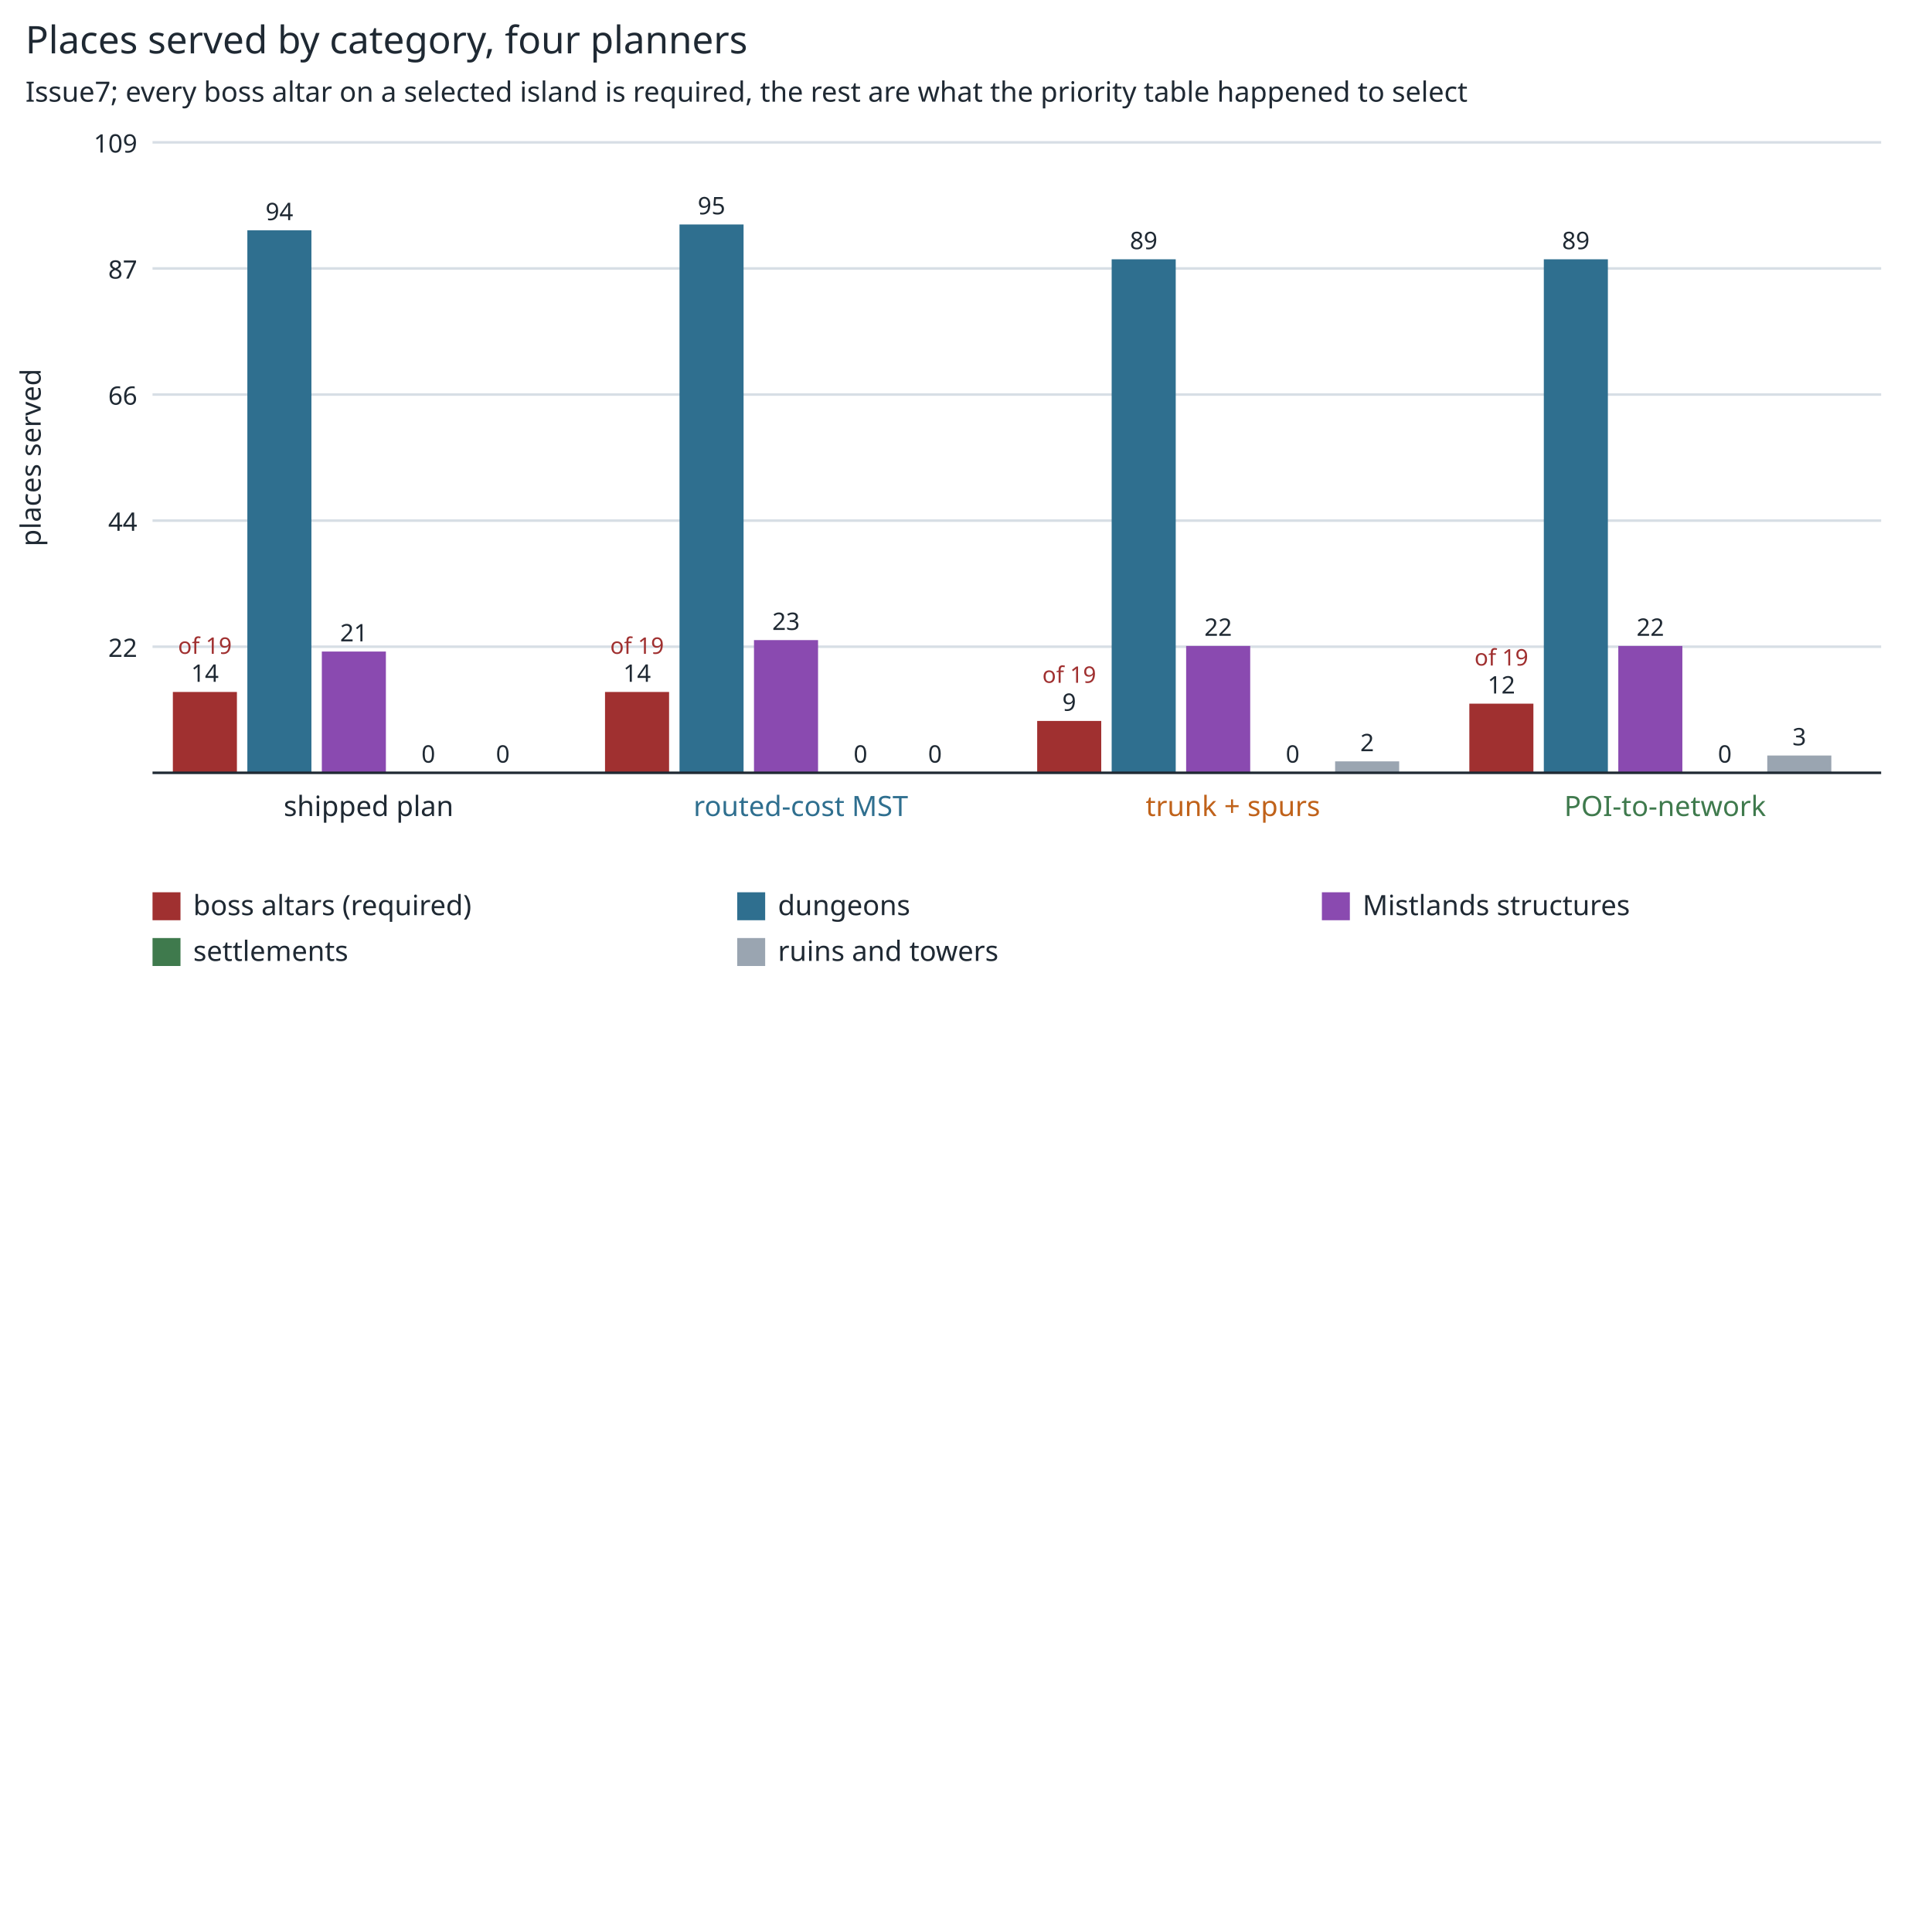
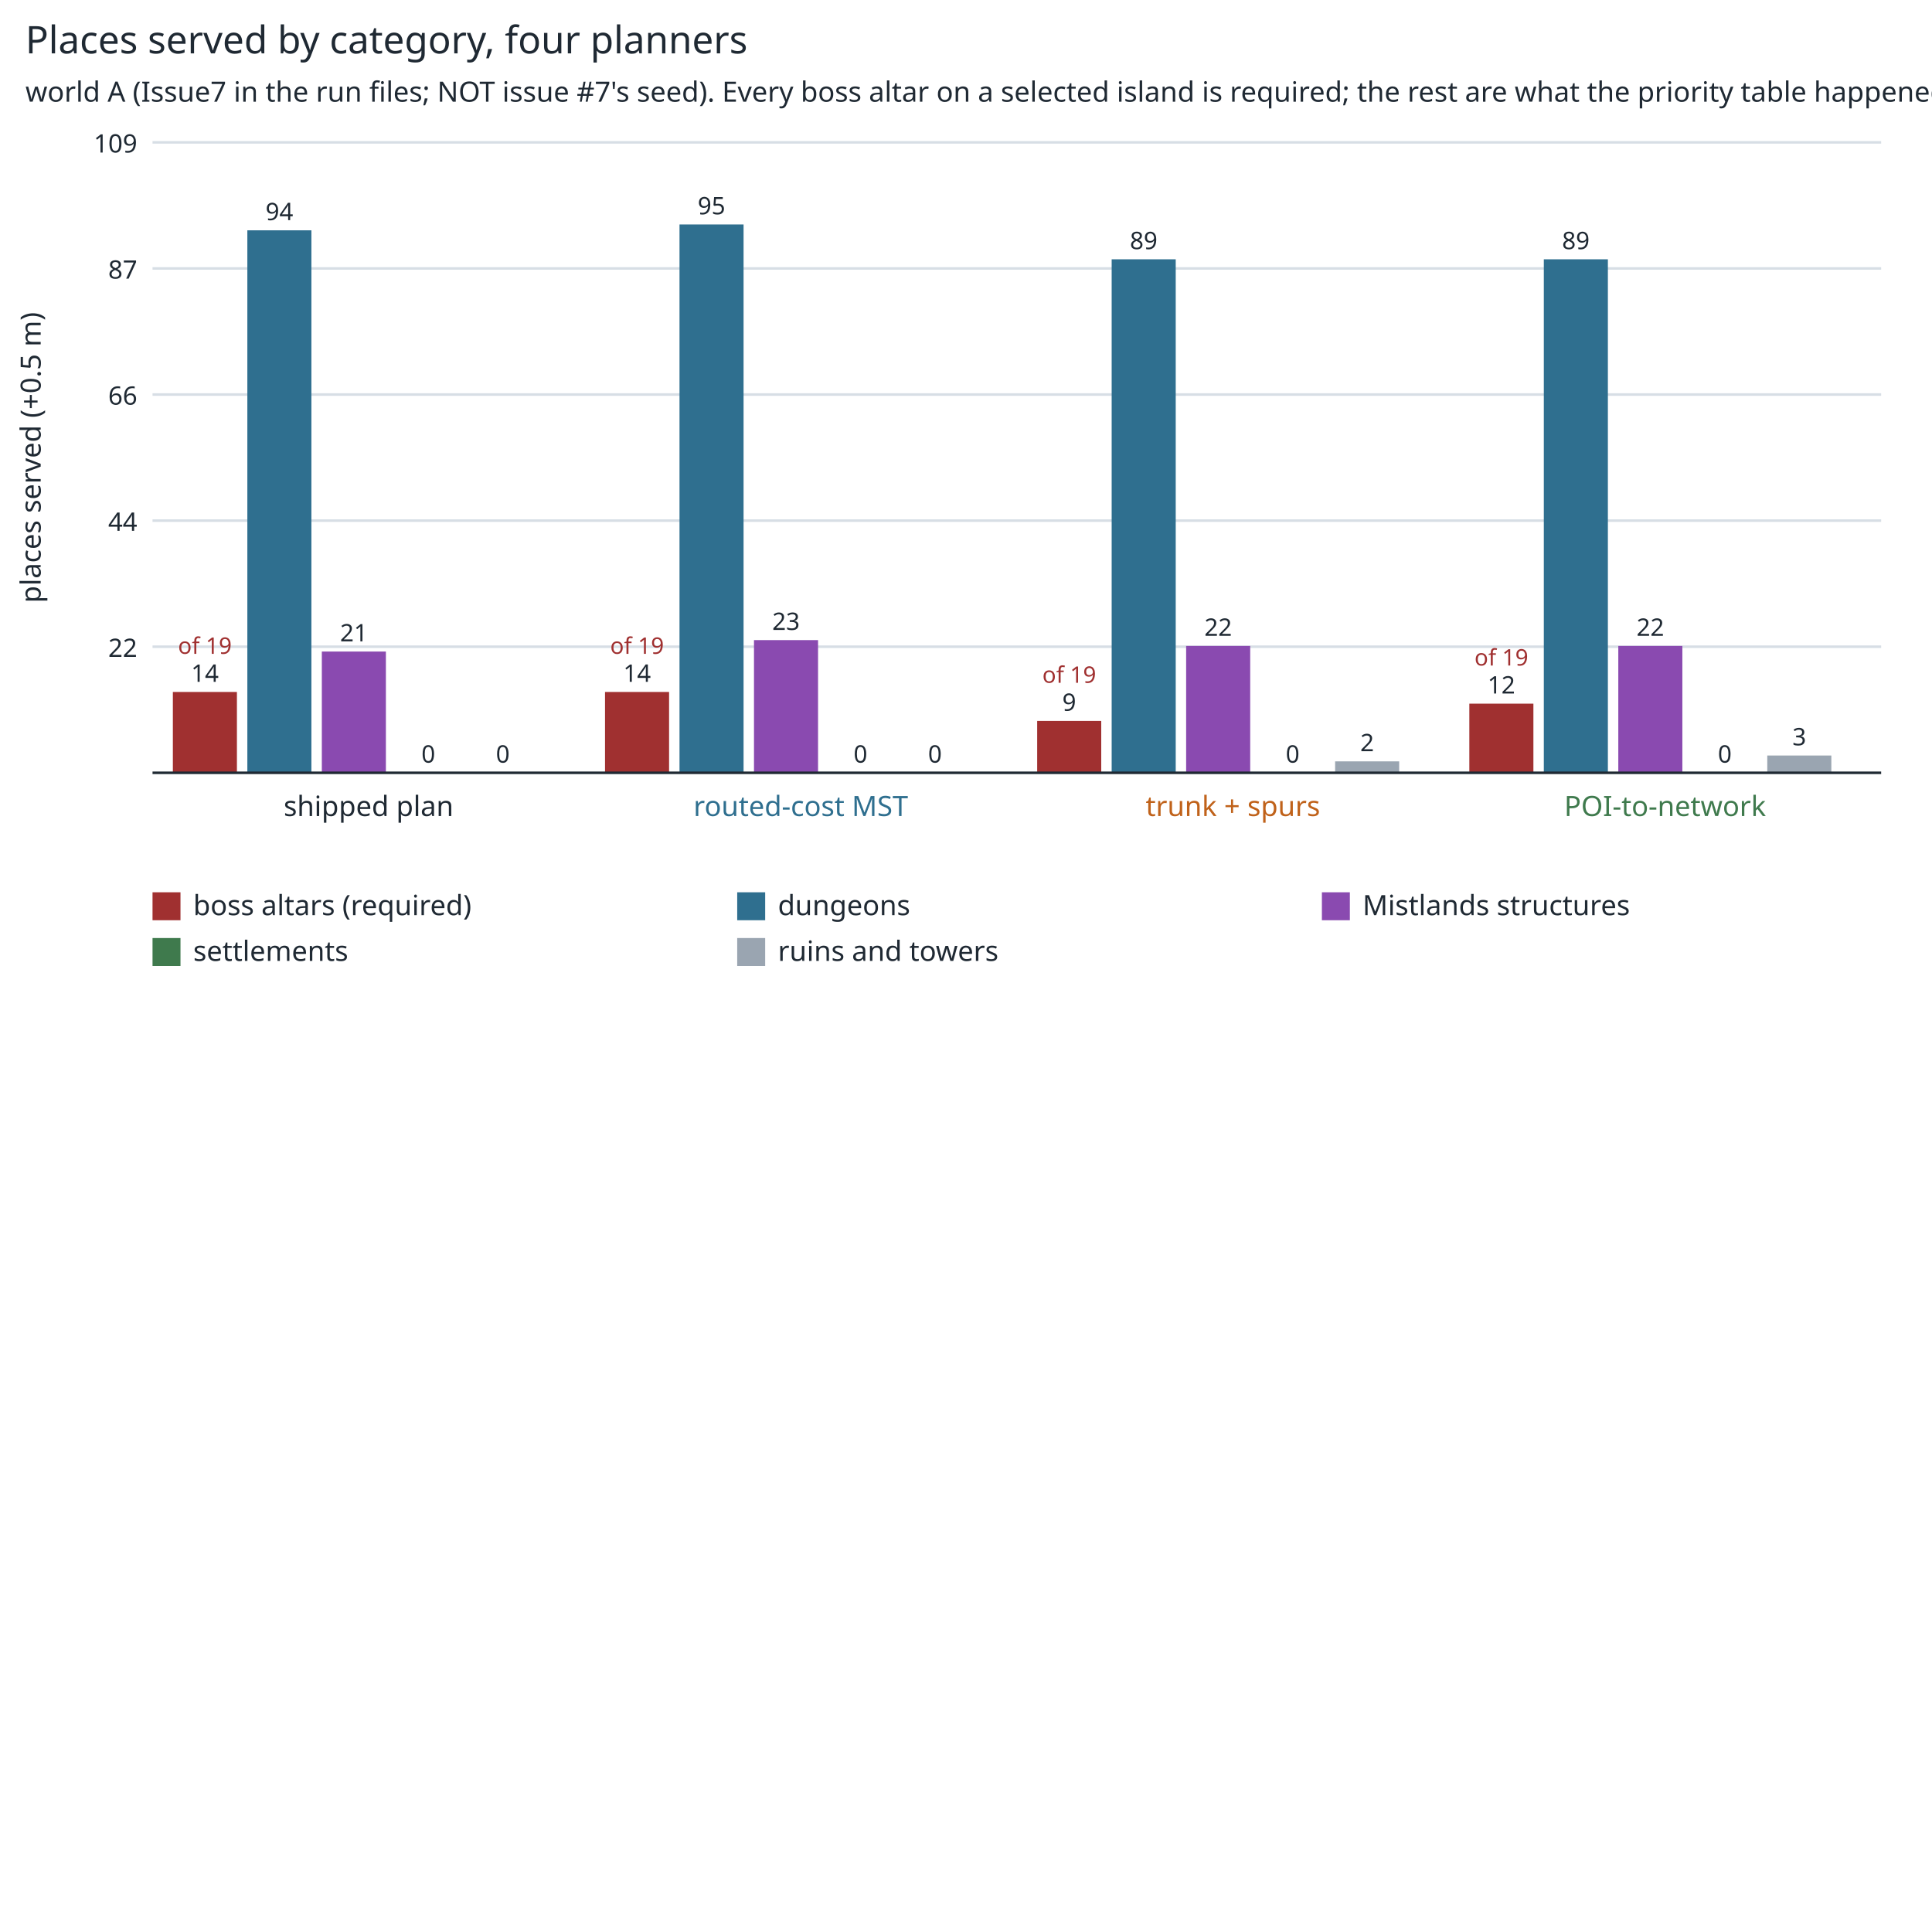
<svg xmlns="http://www.w3.org/2000/svg" width="760" height="760" viewBox="0 0 760 760" font-family="sans-serif">
  <rect width="760" height="760" fill="#ffffff" />
  <text x="10" y="21" font-size="15" fill="#1f2933">Places served by category, four planners</text>
  <line x1="60" y1="254.4" x2="740" y2="254.4" stroke="#d7dee5" />
  <text x="54" y="258.4" font-size="10" fill="#1f2933" text-anchor="end">22</text>
  <line x1="60" y1="204.8" x2="740" y2="204.8" stroke="#d7dee5" />
  <text x="54" y="208.8" font-size="10" fill="#1f2933" text-anchor="end">44</text>
  <line x1="60" y1="155.2" x2="740" y2="155.2" stroke="#d7dee5" />
  <text x="54" y="159.2" font-size="10" fill="#1f2933" text-anchor="end">66</text>
  <line x1="60" y1="105.6" x2="740" y2="105.6" stroke="#d7dee5" />
  <text x="54" y="109.6" font-size="10" fill="#1f2933" text-anchor="end">87</text>
  <line x1="60" y1="56.0" x2="740" y2="56.0" stroke="#d7dee5" />
  <text x="54" y="60.0" font-size="10" fill="#1f2933" text-anchor="end">109</text>
  <rect x="68.0" y="272.2" width="25.2" height="31.8" fill="#a03030" />
  <text x="80.6" y="268.2" font-size="9.5" fill="#1f2933" text-anchor="middle">14</text>
  <text x="80.6" y="257.2" font-size="9" fill="#a03030" text-anchor="middle">of 19</text>
  <rect x="97.3" y="90.6" width="25.2" height="213.4" fill="#2f6f8f" />
  <text x="109.9" y="86.6" font-size="9.5" fill="#1f2933" text-anchor="middle">94</text>
  <rect x="126.6" y="256.3" width="25.2" height="47.7" fill="#8a4ab0" />
  <text x="139.2" y="252.3" font-size="9.5" fill="#1f2933" text-anchor="middle">21</text>
  <rect x="155.9" y="304.0" width="25.2" height="0.0" fill="#3f7a4d" />
  <text x="168.5" y="300.0" font-size="9.5" fill="#1f2933" text-anchor="middle">0</text>
  <rect x="185.2" y="304.0" width="25.2" height="0.0" fill="#9aa5b1" />
  <text x="197.8" y="300.0" font-size="9.5" fill="#1f2933" text-anchor="middle">0</text>
  <text x="145.0" y="321" font-size="11" fill="#1f2933" text-anchor="middle">shipped plan</text>
  <rect x="238.0" y="272.2" width="25.2" height="31.8" fill="#a03030" />
  <text x="250.6" y="268.2" font-size="9.5" fill="#1f2933" text-anchor="middle">14</text>
  <text x="250.6" y="257.2" font-size="9" fill="#a03030" text-anchor="middle">of 19</text>
  <rect x="267.3" y="88.3" width="25.2" height="215.7" fill="#2f6f8f" />
  <text x="279.9" y="84.3" font-size="9.5" fill="#1f2933" text-anchor="middle">95</text>
  <rect x="296.6" y="251.8" width="25.2" height="52.2" fill="#8a4ab0" />
  <text x="309.2" y="247.8" font-size="9.5" fill="#1f2933" text-anchor="middle">23</text>
  <rect x="325.9" y="304.0" width="25.2" height="0.0" fill="#3f7a4d" />
  <text x="338.5" y="300.0" font-size="9.5" fill="#1f2933" text-anchor="middle">0</text>
  <rect x="355.2" y="304.0" width="25.2" height="0.0" fill="#9aa5b1" />
  <text x="367.8" y="300.0" font-size="9.5" fill="#1f2933" text-anchor="middle">0</text>
  <text x="315.0" y="321" font-size="11" fill="#2f6f8f" text-anchor="middle">routed-cost MST</text>
  <rect x="408.0" y="283.6" width="25.2" height="20.4" fill="#a03030" />
  <text x="420.6" y="279.6" font-size="9.5" fill="#1f2933" text-anchor="middle">9</text>
  <text x="420.6" y="268.6" font-size="9" fill="#a03030" text-anchor="middle">of 19</text>
  <rect x="437.3" y="102.0" width="25.2" height="202.0" fill="#2f6f8f" />
  <text x="449.9" y="98.0" font-size="9.5" fill="#1f2933" text-anchor="middle">89</text>
  <rect x="466.6" y="254.1" width="25.2" height="49.9" fill="#8a4ab0" />
  <text x="479.2" y="250.1" font-size="9.5" fill="#1f2933" text-anchor="middle">22</text>
  <rect x="495.9" y="304.0" width="25.2" height="0.0" fill="#3f7a4d" />
  <text x="508.5" y="300.0" font-size="9.5" fill="#1f2933" text-anchor="middle">0</text>
  <rect x="525.2" y="299.5" width="25.2" height="4.5" fill="#9aa5b1" />
  <text x="537.8" y="295.5" font-size="9.5" fill="#1f2933" text-anchor="middle">2</text>
  <text x="485.0" y="321" font-size="11" fill="#c0621a" text-anchor="middle">trunk + spurs</text>
  <rect x="578.0" y="276.8" width="25.2" height="27.2" fill="#a03030" />
  <text x="590.6" y="272.8" font-size="9.5" fill="#1f2933" text-anchor="middle">12</text>
  <text x="590.6" y="261.8" font-size="9" fill="#a03030" text-anchor="middle">of 19</text>
  <rect x="607.3" y="102.0" width="25.2" height="202.0" fill="#2f6f8f" />
  <text x="619.9" y="98.0" font-size="9.5" fill="#1f2933" text-anchor="middle">89</text>
  <rect x="636.6" y="254.1" width="25.2" height="49.9" fill="#8a4ab0" />
  <text x="649.2" y="250.1" font-size="9.5" fill="#1f2933" text-anchor="middle">22</text>
  <rect x="665.9" y="304.0" width="25.2" height="0.0" fill="#3f7a4d" />
  <text x="678.5" y="300.0" font-size="9.5" fill="#1f2933" text-anchor="middle">0</text>
  <rect x="695.2" y="297.2" width="25.2" height="6.8" fill="#9aa5b1" />
  <text x="707.8" y="293.2" font-size="9.5" fill="#1f2933" text-anchor="middle">3</text>
  <text x="655.0" y="321" font-size="11" fill="#3f7a4d" text-anchor="middle">POI-to-network</text>
  <line x1="60" y1="304" x2="740" y2="304" stroke="#1f2933" />
-   <text x="16" y="180.0" font-size="11" fill="#1f2933" text-anchor="middle" transform="rotate(-90 16 180.0)">places served</text>
+   <text x="16" y="180.0" font-size="11" fill="#1f2933" text-anchor="middle" transform="rotate(-90 16 180.0)">places served (+0.5 m)</text>
  <rect x="60" y="351" width="11" height="11" fill="#a03030" />
  <text x="76" y="360" font-size="11" fill="#1f2933">boss altars (required)</text>
  <rect x="290" y="351" width="11" height="11" fill="#2f6f8f" />
  <text x="306" y="360" font-size="11" fill="#1f2933">dungeons</text>
  <rect x="520" y="351" width="11" height="11" fill="#8a4ab0" />
  <text x="536" y="360" font-size="11" fill="#1f2933">Mistlands structures</text>
  <rect x="60" y="369" width="11" height="11" fill="#3f7a4d" />
  <text x="76" y="378" font-size="11" fill="#1f2933">settlements</text>
  <rect x="290" y="369" width="11" height="11" fill="#9aa5b1" />
  <text x="306" y="378" font-size="11" fill="#1f2933">ruins and towers</text>
-   <text x="10" y="40" font-size="11" fill="#1f2933">Issue7; every boss altar on a selected island is required, the rest are what the priority table happened to select</text>
+   <text x="10" y="40" font-size="11" fill="#1f2933">world A (Issue7 in the run files; NOT issue #7's seed). Every boss altar on a selected island is required; the rest are what the priority table happened to select. Counts use the +0.5 m serving test.</text>
</svg>
